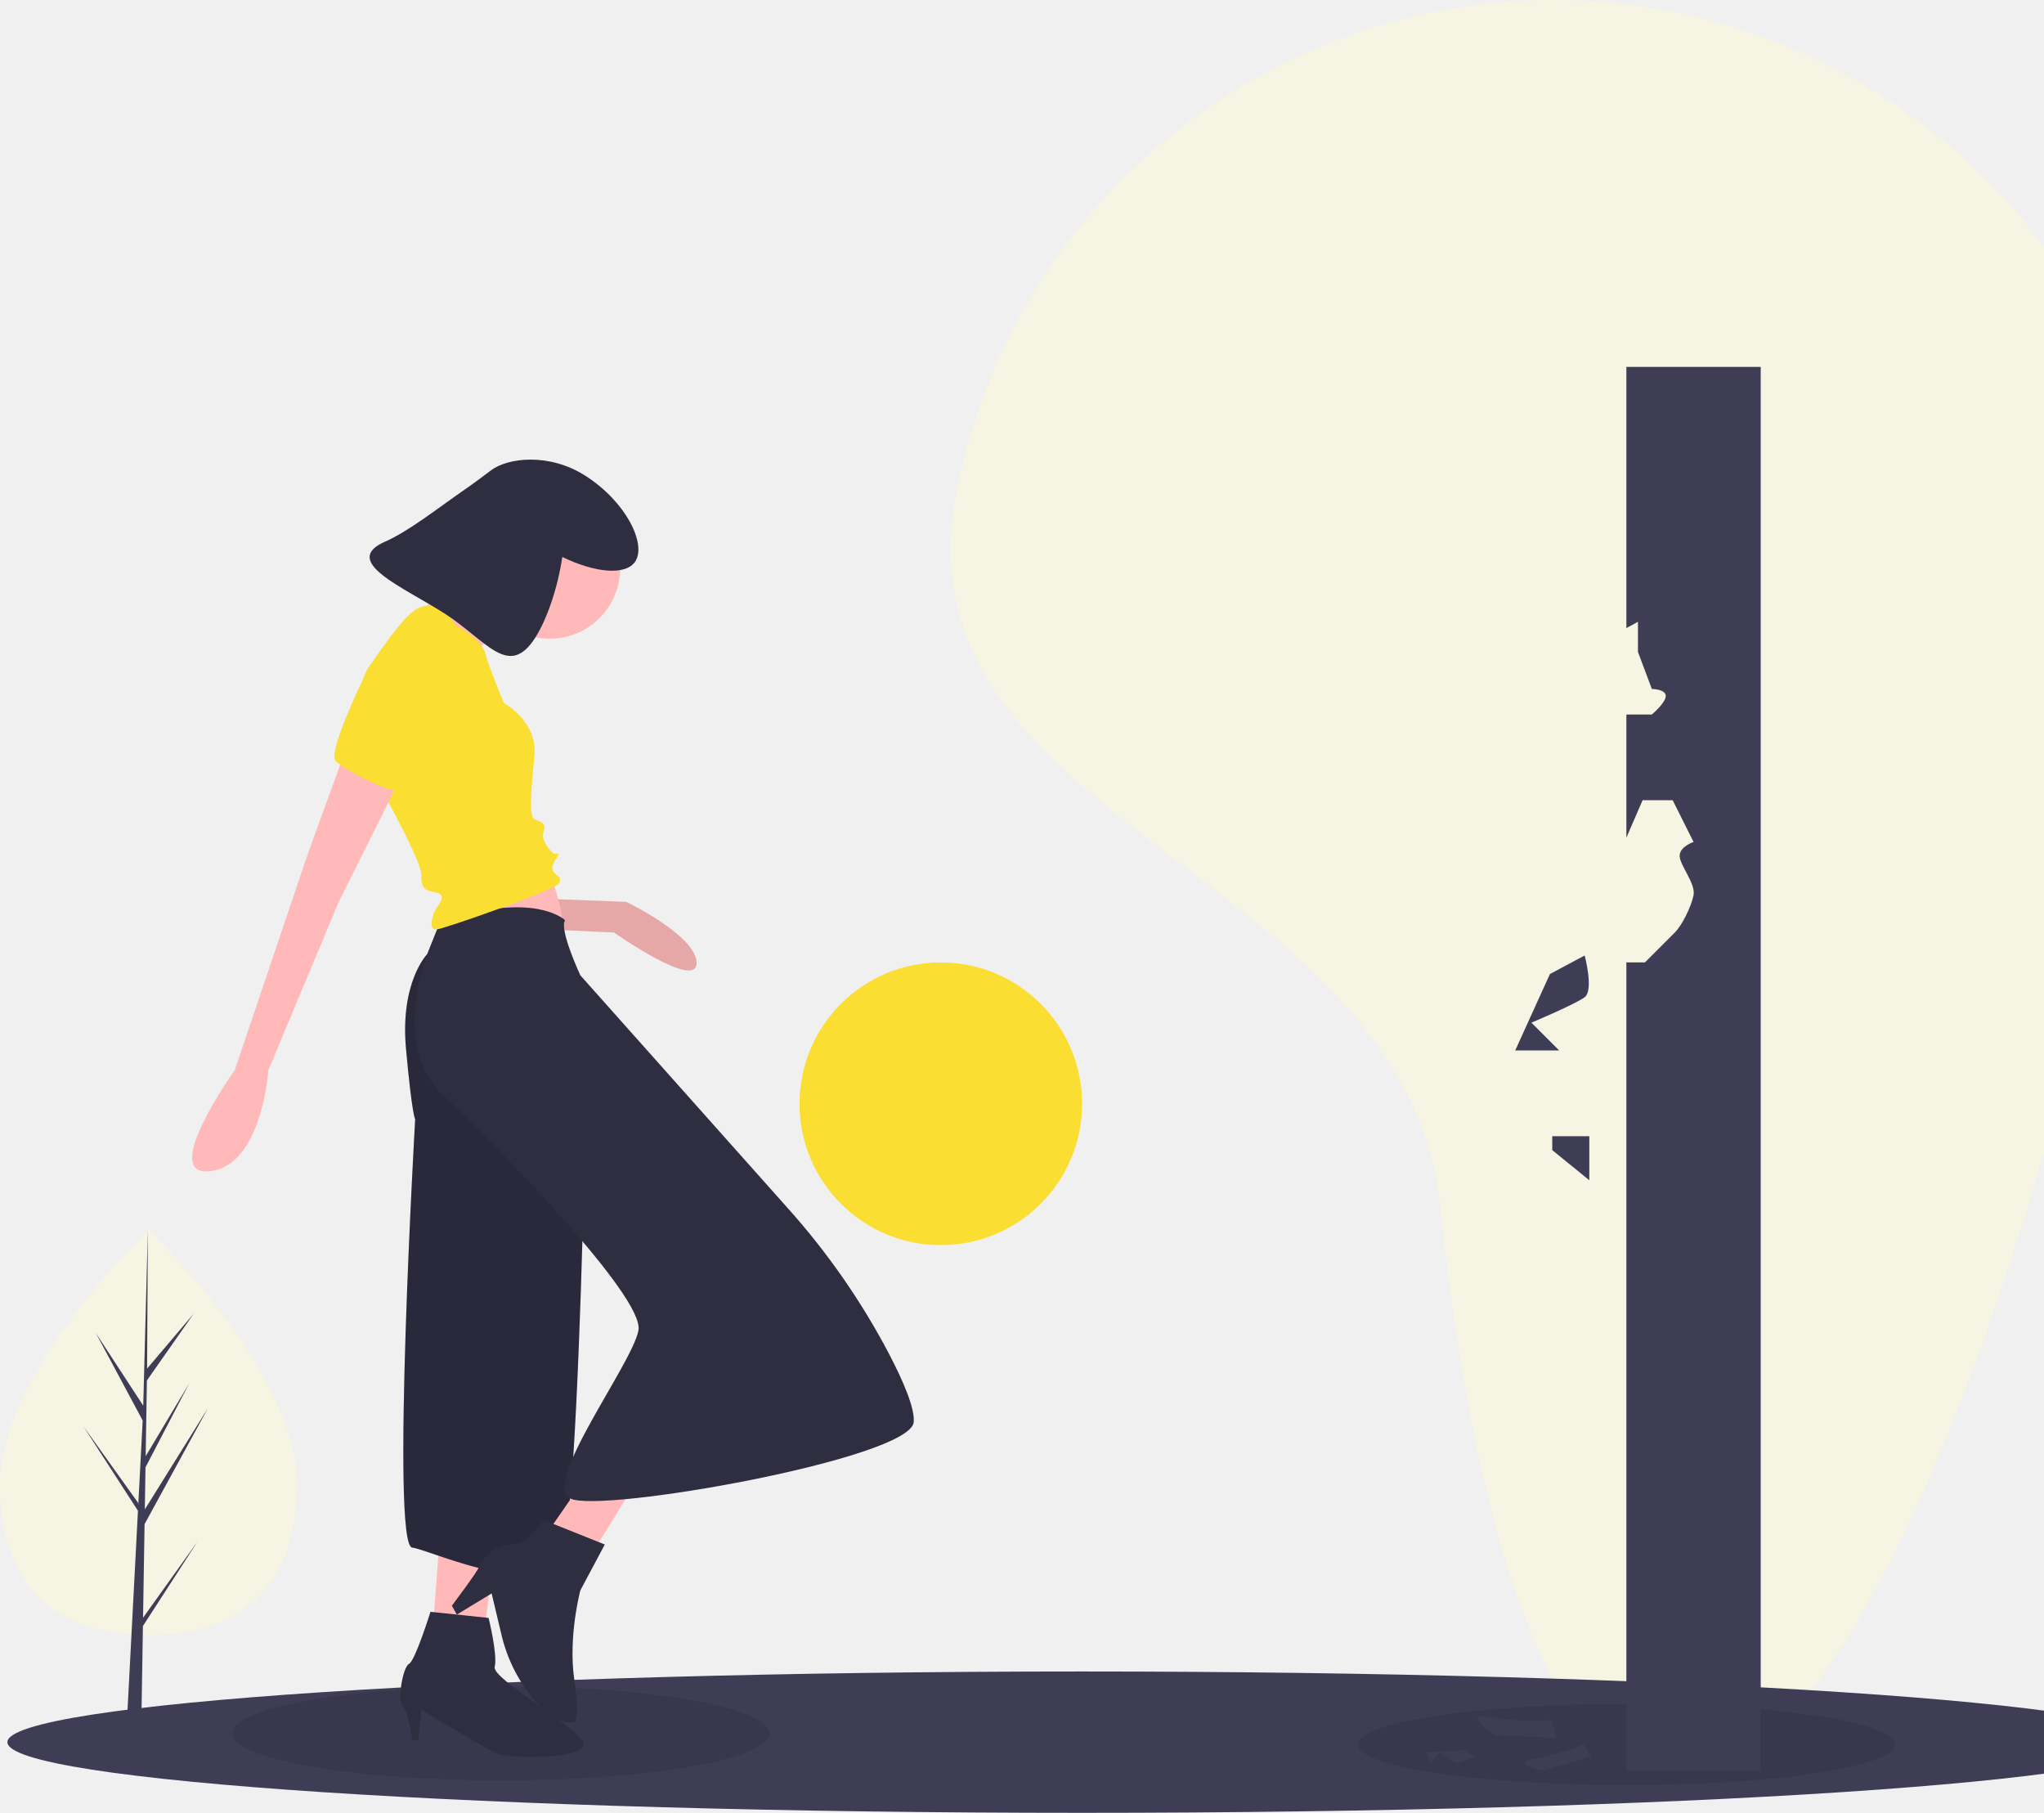
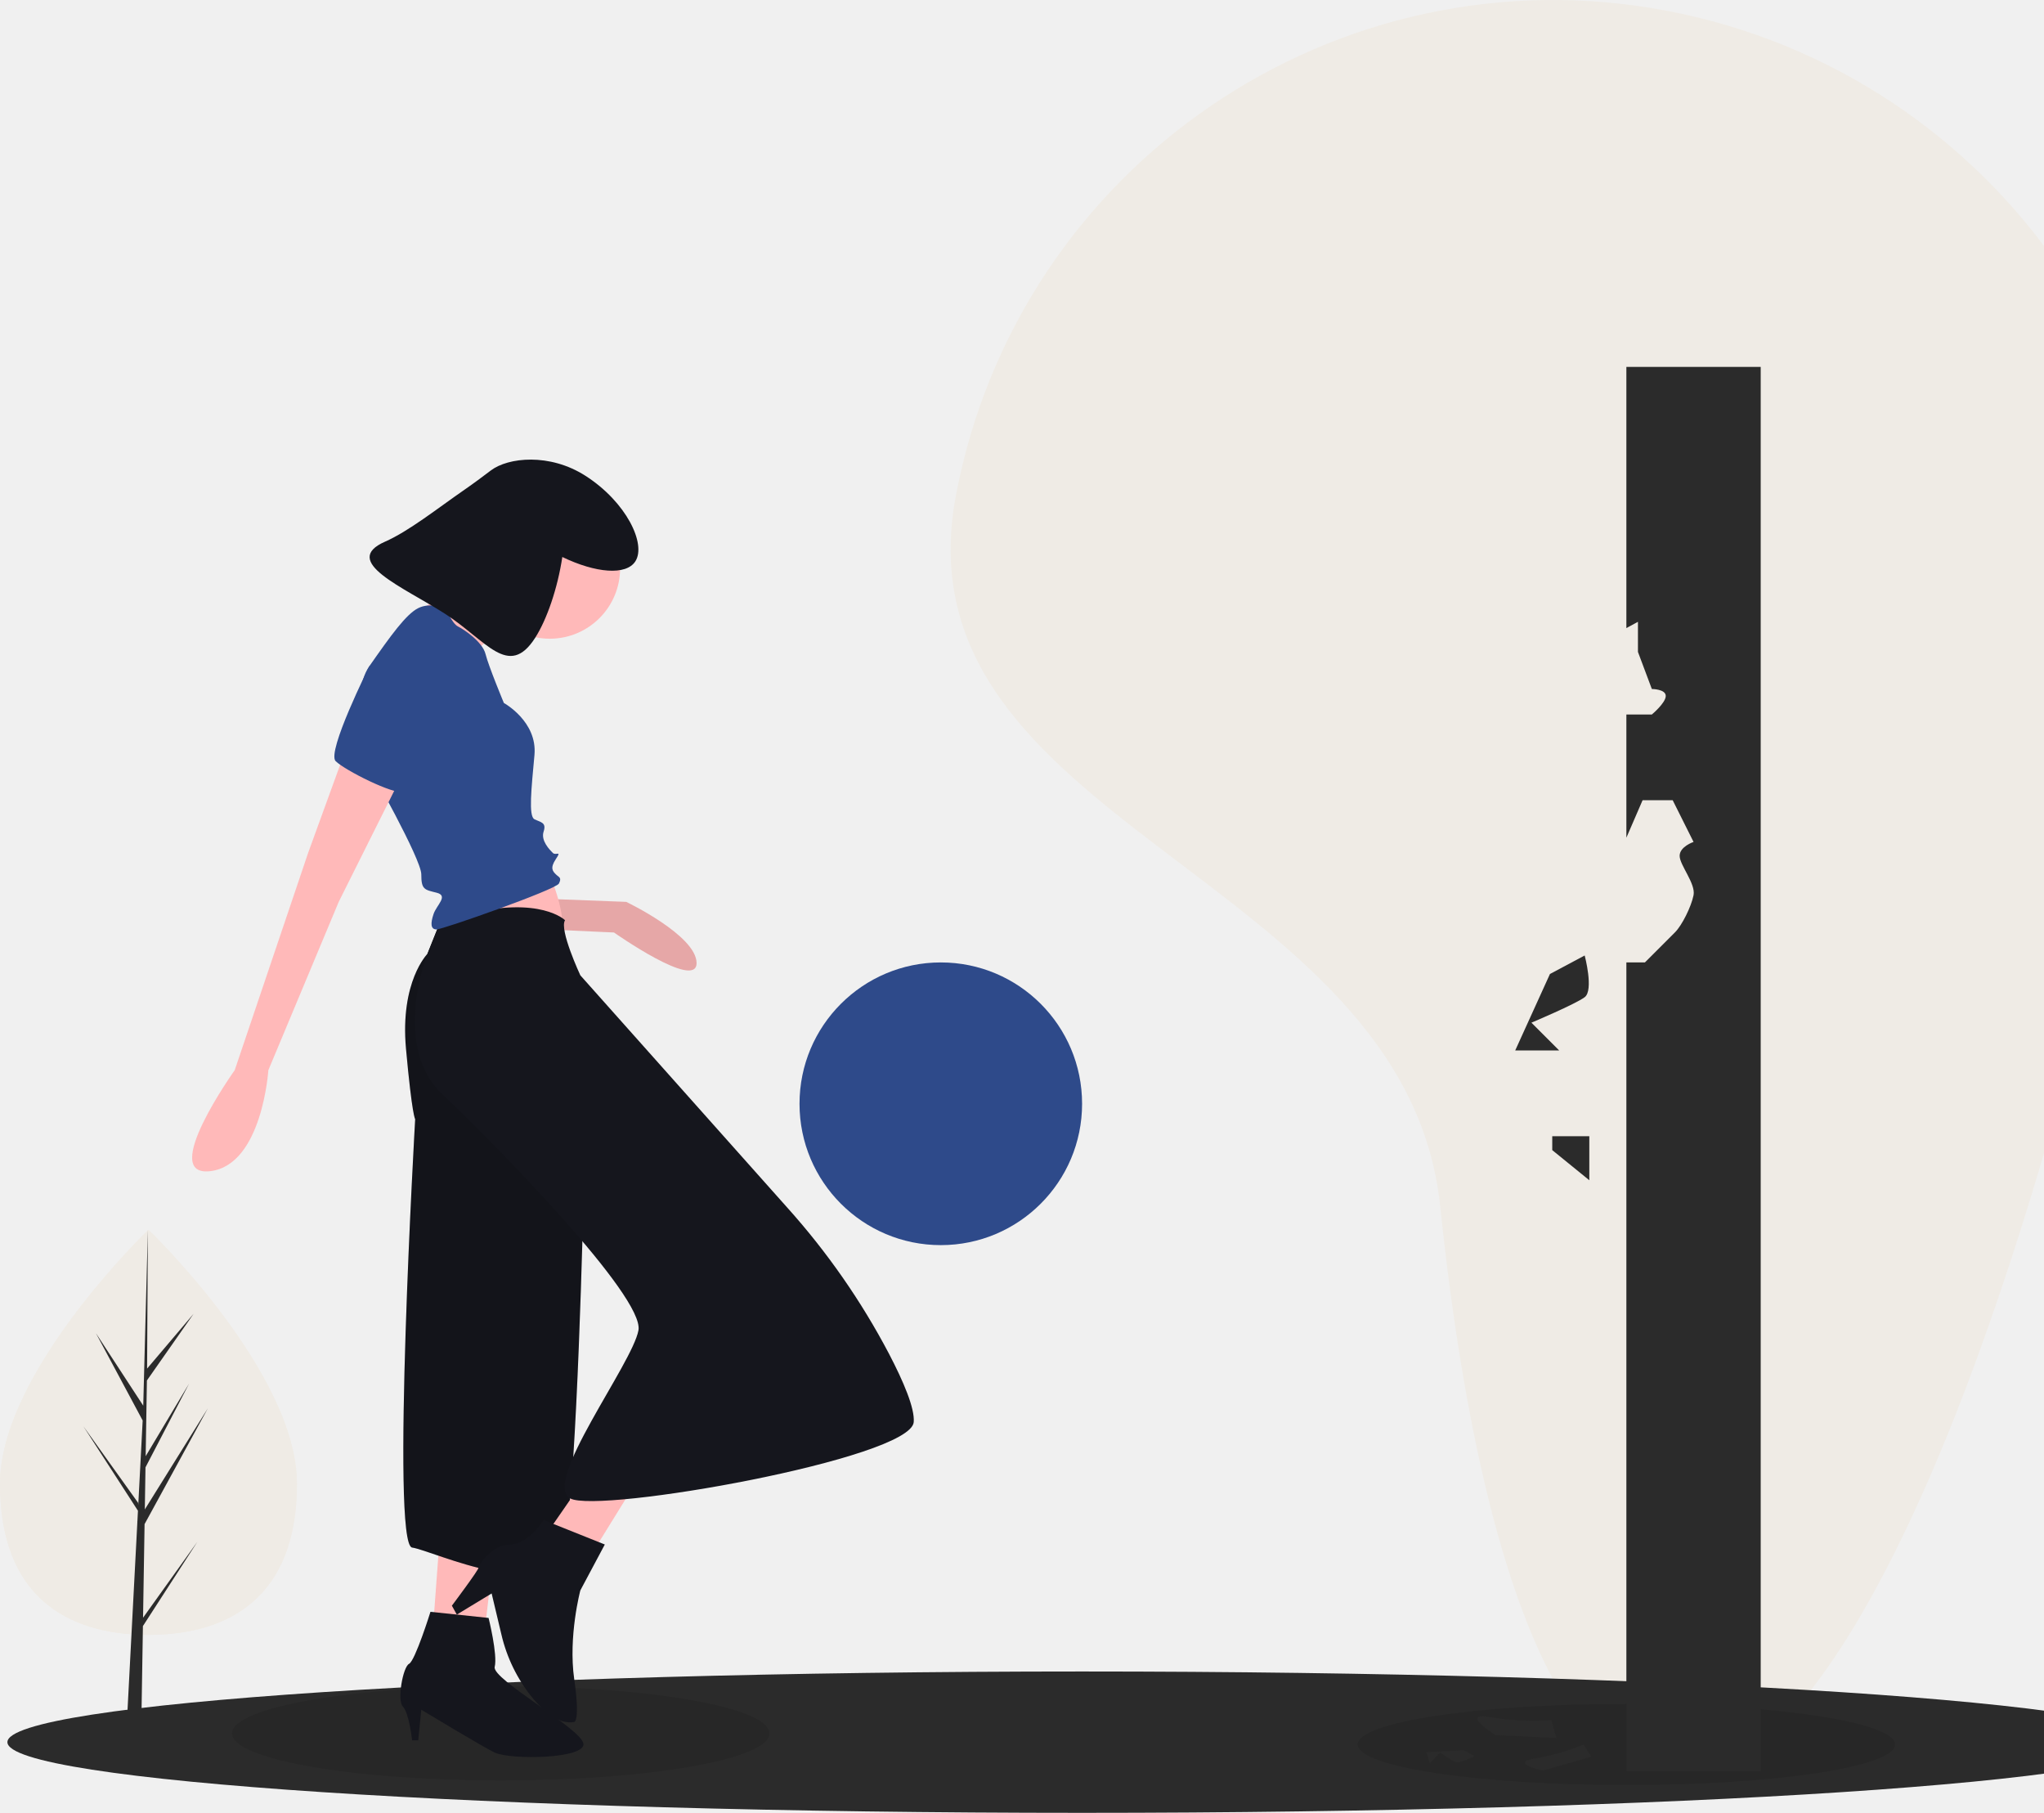
<svg xmlns="http://www.w3.org/2000/svg" width="768" height="681" viewBox="0 0 768 681" fill="none">
  <g clip-path="url(#clip0_71_222)">
-     <path d="M541.14 453.204C575.839 785.303 709.012 740.624 808.236 271.204C834.343 147.692 750.282 27.559 626.28 4.043C502.277 -19.474 382.694 62.011 359.184 186.043C335.673 310.076 528.021 327.646 541.14 453.204Z" fill="#F6F4E2" />
-     <path d="M111.562 557.445C111.562 599.464 86.588 614.136 55.781 614.136C24.974 614.136 3.05176e-05 599.464 3.05176e-05 557.445C3.05176e-05 515.425 55.781 461.969 55.781 461.969C55.781 461.969 111.562 515.425 111.562 557.445Z" fill="#F6F4E2" />
-     <path d="M53.749 607.708L54.321 572.542L78.096 529.036L54.41 567.025L54.667 551.212L71.053 519.736L54.735 547.028L55.196 518.588L72.743 493.53L55.269 514.117L55.558 461.969L53.744 531.003L53.894 528.156L36.053 500.842L53.607 533.622L51.945 565.384L51.895 564.541L31.33 535.798L51.833 567.519L51.626 571.491L51.588 571.551L51.605 571.877L47.388 652.46H53.022L53.699 610.838L74.152 579.194L53.749 607.708Z" fill="#F6F4E2" />
-     <path d="M111.562 557.445C111.562 599.464 86.588 614.136 55.781 614.136C24.974 614.136 3.05176e-05 599.464 3.05176e-05 557.445C3.05176e-05 515.425 55.781 461.969 55.781 461.969C55.781 461.969 111.562 515.425 111.562 557.445Z" fill="#F6F4E2" />
-     <path d="M53.749 607.708L54.321 572.542L78.096 529.036L54.41 567.025L54.667 551.212L71.053 519.736L54.735 547.028L55.196 518.588L72.743 493.53L55.269 514.117L55.558 461.969L53.744 531.003L53.894 528.156L36.053 500.842L53.607 533.622L51.945 565.384L51.895 564.541L31.33 535.798L51.833 567.519L51.626 571.491L51.588 571.551L51.605 571.877L47.388 652.46H53.022L53.699 610.838L74.152 579.194L53.749 607.708Z" fill="#3F3D56" />
-     <path d="M406.576 681C629.585 681 810.37 669.114 810.37 654.451C810.37 639.788 629.585 627.902 406.576 627.902C183.566 627.902 2.782 639.788 2.782 654.451C2.782 669.114 183.566 681 406.576 681Z" fill="#3F3D56" />
+     <path d="M541.14 453.204C575.839 785.303 709.012 740.624 808.236 271.204C834.343 147.692 750.282 27.559 626.28 4.043C502.277 -19.474 382.694 62.011 359.184 186.043C335.673 310.076 528.021 327.646 541.14 453.204Z" fill="#efebe5" />
+     <path d="M111.562 557.445C111.562 599.464 86.588 614.136 55.781 614.136C24.974 614.136 3.05176e-05 599.464 3.05176e-05 557.445C3.05176e-05 515.425 55.781 461.969 55.781 461.969C55.781 461.969 111.562 515.425 111.562 557.445Z" fill="#efebe5" />
+     <path d="M53.749 607.708L54.321 572.542L78.096 529.036L54.41 567.025L54.667 551.212L71.053 519.736L54.735 547.028L55.196 518.588L72.743 493.53L55.269 514.117L55.558 461.969L53.744 531.003L53.894 528.156L36.053 500.842L53.607 533.622L51.945 565.384L51.895 564.541L31.33 535.798L51.833 567.519L51.626 571.491L51.588 571.551L51.605 571.877L47.388 652.46H53.022L53.699 610.838L74.152 579.194L53.749 607.708Z" fill="#efebe5" />
+     <path d="M111.562 557.445C111.562 599.464 86.588 614.136 55.781 614.136C24.974 614.136 3.05176e-05 599.464 3.05176e-05 557.445C3.05176e-05 515.425 55.781 461.969 55.781 461.969C55.781 461.969 111.562 515.425 111.562 557.445Z" fill="#efebe5" />
+     <path d="M53.749 607.708L54.321 572.542L78.096 529.036L54.41 567.025L54.667 551.212L71.053 519.736L54.735 547.028L55.196 518.588L72.743 493.53L55.269 514.117L55.558 461.969L53.744 531.003L53.894 528.156L36.053 500.842L53.607 533.622L51.945 565.384L51.895 564.541L31.33 535.798L51.833 567.519L51.626 571.491L51.588 571.551L51.605 571.877L47.388 652.46H53.022L53.699 610.838L74.152 579.194L53.749 607.708Z" fill="#2b2b2b" />
+     <path d="M406.576 681C629.585 681 810.37 669.114 810.37 654.451C810.37 639.788 629.585 627.902 406.576 627.902C183.566 627.902 2.782 639.788 2.782 654.451C2.782 669.114 183.566 681 406.576 681Z" fill="#2b2b2b" />
    <path opacity="0.1" d="M188.144 668.814C243.896 668.814 289.092 660.898 289.092 651.133C289.092 641.368 243.896 633.452 188.144 633.452C132.392 633.452 87.195 641.368 87.195 651.133C87.195 660.898 132.392 668.814 188.144 668.814Z" fill="black" />
    <path opacity="0.1" d="M611.083 670.554C666.836 670.554 712.032 663.734 712.032 655.321C712.032 646.908 666.836 640.088 611.083 640.088C555.331 640.088 510.135 646.908 510.135 655.321C510.135 663.734 555.331 670.554 611.083 670.554Z" fill="black" />
    <path d="M205.412 337.648L235.292 338.797C235.292 338.797 261.724 351.442 261.724 361.788C261.724 372.133 230.695 350.292 230.695 350.292L205.412 349.143L205.412 337.648Z" fill="#FFB9B9" />
    <path opacity="0.1" d="M205.412 337.648L235.292 338.797C235.292 338.797 261.724 351.442 261.724 361.788C261.724 372.133 230.695 350.292 230.695 350.292L205.412 349.143L205.412 337.648Z" fill="black" />
    <path d="M206.561 328.452C206.561 328.452 212.307 342.246 211.158 349.143C210.009 356.04 166.337 353.741 166.337 353.741L173.233 333.05L206.561 328.452Z" fill="#FFB9B9" />
    <path d="M165.188 577.898L162.89 608.935L182.427 610.084L185.874 580.197L165.188 577.898Z" fill="#FFB9B9" />
-     <path d="M165.188 346.844L160.591 358.339C160.591 358.339 150.248 368.685 152.547 393.974C154.845 419.264 155.994 420.413 155.994 420.413C155.994 420.413 146.8 580.197 154.845 581.346C162.89 582.496 207.71 604.336 212.307 579.047C216.904 553.758 219.203 451.45 219.203 451.45L166.337 356.04L165.188 346.844Z" fill="#2F2E41" />
+     <path d="M165.188 346.844L160.591 358.339C160.591 358.339 150.248 368.685 152.547 393.974C154.845 419.264 155.994 420.413 155.994 420.413C155.994 420.413 146.8 580.197 154.845 581.346C162.89 582.496 207.71 604.336 212.307 579.047C216.904 553.758 219.203 451.45 219.203 451.45L166.337 356.04L165.188 346.844Z" fill="#15161d" />
    <path opacity="0.1" d="M165.188 346.844L160.591 358.339C160.591 358.339 150.248 368.685 152.547 393.974C154.845 419.264 155.994 420.413 155.994 420.413C155.994 420.413 146.8 580.197 154.845 581.346C162.89 582.496 207.71 604.336 212.307 579.047C216.904 553.758 219.203 451.45 219.203 451.45L166.337 356.04L165.188 346.844Z" fill="black" />
    <path d="M216.904 559.505L206.561 574.449L223.799 581.346L238.74 557.206L216.904 559.505Z" fill="#FFB9B9" />
    <path d="M206.561 239.938C221.159 239.938 232.993 228.101 232.993 213.5C232.993 198.898 221.159 187.061 206.561 187.061C191.963 187.061 180.128 198.898 180.128 213.5C180.128 228.101 191.963 239.938 206.561 239.938Z" fill="#FFB9B9" />
    <path d="M185.874 204.303C185.874 204.303 162.89 228.443 155.994 229.593C149.099 230.742 180.128 250.284 180.128 250.284V243.387C180.128 243.387 190.471 233.041 196.218 231.892C201.964 230.742 185.874 204.303 185.874 204.303Z" fill="#FFB9B9" />
-     <path d="M167.487 341.096L160.591 358.339C160.591 358.339 146.8 392.825 166.337 411.217C185.875 429.609 242.187 487.085 239.889 499.73C237.59 512.375 203.525 557.07 214.237 562.886C224.949 568.701 342.171 548.01 343.32 534.216C343.751 529.043 339.496 519.02 334.008 508.513C323.647 488.819 310.896 470.479 296.044 453.909L218.053 366.386C218.053 366.386 210.009 349.143 212.307 345.694C212.307 345.694 203.113 336.498 175.531 343.395L167.487 341.096Z" fill="#2F2E41" />
-     <path d="M161.74 605.486C161.74 605.486 155.994 623.878 153.696 625.028C151.397 626.177 149.099 638.822 151.397 641.121C153.696 643.42 154.845 653.766 154.845 653.766H157.143L158.293 642.271C158.293 642.271 182.102 656.649 185.875 658.364C192.195 661.238 220.352 660.663 219.202 654.915C218.053 649.168 184.725 630.775 185.875 626.177C187.024 621.579 183.576 607.785 183.576 607.785L161.74 605.486Z" fill="#2F2E41" />
-     <path d="M227.247 580.197L204.262 571C204.262 571 198.516 580.197 191.621 580.197C184.725 580.197 179.365 588.557 179.747 588.975C180.128 589.393 169.785 603.187 169.785 603.187L171.642 606.529L184.725 598.589L188.392 613.993C190.41 622.691 194.383 630.815 200.009 637.748C204.518 643.236 210.136 647.891 215.755 646.869C215.755 646.869 218.053 646.869 215.755 630.776C213.456 614.682 218.053 597.439 218.053 597.439L227.247 580.197Z" fill="#2F2E41" />
-     <path d="M167.487 228.443C167.487 228.443 169.785 234.191 172.084 235.34C174.382 236.49 181.278 241.088 182.427 245.686C183.576 250.284 189.322 264.078 189.322 264.078C189.322 264.078 201.964 270.975 200.815 283.62C199.665 296.265 198.516 306.611 200.815 307.76C203.113 308.91 205.412 308.91 204.262 312.358C203.113 315.807 206.561 319.255 207.71 320.405C208.859 321.554 211.158 319.255 208.859 322.704C206.561 326.152 207.71 327.302 208.859 328.452C210.009 329.601 211.158 329.601 210.009 331.9C208.859 334.199 166.337 349.143 164.039 349.143C161.74 349.143 161.74 346.844 162.89 343.395C164.039 339.947 168.636 336.498 164.039 335.349C159.442 334.199 158.293 334.199 158.293 328.451C158.293 322.704 138.756 288.218 138.756 288.218C138.756 288.218 130.711 261.779 138.756 250.284C146.8 238.789 152.547 230.742 157.143 228.443C161.74 226.144 167.487 228.443 167.487 228.443Z" fill="#FADE32" />
+     <path d="M167.487 341.096L160.591 358.339C160.591 358.339 146.8 392.825 166.337 411.217C185.875 429.609 242.187 487.085 239.889 499.73C237.59 512.375 203.525 557.07 214.237 562.886C224.949 568.701 342.171 548.01 343.32 534.216C343.751 529.043 339.496 519.02 334.008 508.513C323.647 488.819 310.896 470.479 296.044 453.909L218.053 366.386C218.053 366.386 210.009 349.143 212.307 345.694C212.307 345.694 203.113 336.498 175.531 343.395L167.487 341.096Z" fill="#15161d" />
+     <path d="M161.74 605.486C161.74 605.486 155.994 623.878 153.696 625.028C151.397 626.177 149.099 638.822 151.397 641.121C153.696 643.42 154.845 653.766 154.845 653.766H157.143L158.293 642.271C158.293 642.271 182.102 656.649 185.875 658.364C192.195 661.238 220.352 660.663 219.202 654.915C218.053 649.168 184.725 630.775 185.875 626.177C187.024 621.579 183.576 607.785 183.576 607.785L161.74 605.486Z" fill="#15161d" />
+     <path d="M227.247 580.197L204.262 571C204.262 571 198.516 580.197 191.621 580.197C184.725 580.197 179.365 588.557 179.747 588.975C180.128 589.393 169.785 603.187 169.785 603.187L171.642 606.529L184.725 598.589L188.392 613.993C190.41 622.691 194.383 630.815 200.009 637.748C204.518 643.236 210.136 647.891 215.755 646.869C215.755 646.869 218.053 646.869 215.755 630.776C213.456 614.682 218.053 597.439 218.053 597.439L227.247 580.197Z" fill="#15161d" />
+     <path d="M167.487 228.443C167.487 228.443 169.785 234.191 172.084 235.34C174.382 236.49 181.278 241.088 182.427 245.686C183.576 250.284 189.322 264.078 189.322 264.078C189.322 264.078 201.964 270.975 200.815 283.62C199.665 296.265 198.516 306.611 200.815 307.76C203.113 308.91 205.412 308.91 204.262 312.358C203.113 315.807 206.561 319.255 207.71 320.405C208.859 321.554 211.158 319.255 208.859 322.704C206.561 326.152 207.71 327.302 208.859 328.452C210.009 329.601 211.158 329.601 210.009 331.9C208.859 334.199 166.337 349.143 164.039 349.143C161.74 349.143 161.74 346.844 162.89 343.395C164.039 339.947 168.636 336.498 164.039 335.349C159.442 334.199 158.293 334.199 158.293 328.451C158.293 322.704 138.756 288.218 138.756 288.218C138.756 288.218 130.711 261.779 138.756 250.284C146.8 238.789 152.547 230.742 157.143 228.443C161.74 226.144 167.487 228.443 167.487 228.443Z" fill="#2e4a8a" />
    <path d="M129.562 282.471L115.771 320.405L88.189 402.021C88.189 402.021 59.458 442.254 78.995 439.955C98.532 437.656 100.831 402.021 100.831 402.021L127.263 338.797L151.397 290.518L129.562 282.471Z" fill="#FFB9B9" />
-     <path d="M143.353 249.135L138.756 250.284C138.756 250.284 122.666 282.471 126.114 285.919C129.562 289.368 147.95 298.564 151.397 297.415C154.845 296.265 159.442 262.929 159.442 262.929L143.353 249.135Z" fill="#FADE32" />
-     <path d="M144.707 203.462C153.623 199.541 164.413 190.956 174.659 183.871C177.979 181.575 181.213 179.166 184.43 176.727C190.914 171.812 206.518 170.107 219.986 178.744C235.379 188.617 242.891 204.368 238.724 210.869C235.278 216.244 223.841 215.301 211.283 209.236C209.517 221.004 205.48 232.731 201.07 239.611C191.09 255.179 182.694 240.502 167.13 230.52C151.566 220.538 127.782 210.906 144.707 203.462Z" fill="#2F2E41" />
-     <path d="M353.491 467.738C382.809 467.738 406.576 443.965 406.576 414.64C406.576 385.315 382.809 361.542 353.491 361.542C324.173 361.542 300.406 385.315 300.406 414.64C300.406 443.965 324.173 467.738 353.491 467.738Z" fill="#FADE32" />
-     <path d="M611.083 137.834V235.942L615.435 233.585V244.901L620.656 258.828C620.656 258.828 625.878 258.828 625.878 261.439C625.878 264.051 620.656 268.403 620.656 268.403H611.083V314.688L617.175 300.61H628.488L636.321 316.278C636.321 316.278 631.099 318.019 631.099 321.501C631.099 324.983 637.191 331.946 636.321 336.299C635.45 340.651 631.969 347.615 629.359 350.226L618.045 361.542H611.083V665.332H661.558V137.834H611.083Z" fill="#3F3D56" />
-     <path d="M582.365 365.894L595.419 358.931C595.419 358.931 598.9 371.988 595.419 374.599C591.938 377.21 575.403 384.174 575.403 384.174L585.846 394.619H569.312L582.365 365.894Z" fill="#3F3D56" />
-     <path d="M549.844 657.434L554.014 659.725C554.014 659.725 548.452 662.474 547.002 661.971C545.553 661.469 541.102 658.3 541.102 658.3L537.271 662.429L535.936 658.262L549.844 657.434Z" fill="#3F3D56" />
-     <path d="M561.933 651.808C561.933 651.808 547.85 642.969 560.13 645.082C567.665 646.356 575.325 646.721 582.947 646.171L584.75 652.897L561.933 651.808Z" fill="#3F3D56" />
-     <path d="M579.709 665.128C579.709 665.128 566.64 662.205 576.779 660.552C583.024 659.51 589.131 657.764 594.982 655.348L597.911 659.924L579.709 665.128Z" fill="#3F3D56" />
-     <path d="M583.235 432.049V426.826H597.159V443.365L583.235 432.049Z" fill="#3F3D56" />
+     <path d="M143.353 249.135L138.756 250.284C138.756 250.284 122.666 282.471 126.114 285.919C129.562 289.368 147.95 298.564 151.397 297.415C154.845 296.265 159.442 262.929 159.442 262.929L143.353 249.135Z" fill="#2e4a8a" />
+     <path d="M144.707 203.462C153.623 199.541 164.413 190.956 174.659 183.871C177.979 181.575 181.213 179.166 184.43 176.727C190.914 171.812 206.518 170.107 219.986 178.744C235.379 188.617 242.891 204.368 238.724 210.869C235.278 216.244 223.841 215.301 211.283 209.236C209.517 221.004 205.48 232.731 201.07 239.611C191.09 255.179 182.694 240.502 167.13 230.52C151.566 220.538 127.782 210.906 144.707 203.462Z" fill="#15161d" />
+     <path d="M353.491 467.738C382.809 467.738 406.576 443.965 406.576 414.64C406.576 385.315 382.809 361.542 353.491 361.542C324.173 361.542 300.406 385.315 300.406 414.64C300.406 443.965 324.173 467.738 353.491 467.738Z" fill="#2e4a8a" />
+     <path d="M611.083 137.834V235.942L615.435 233.585V244.901L620.656 258.828C620.656 258.828 625.878 258.828 625.878 261.439C625.878 264.051 620.656 268.403 620.656 268.403H611.083V314.688L617.175 300.61H628.488L636.321 316.278C636.321 316.278 631.099 318.019 631.099 321.501C631.099 324.983 637.191 331.946 636.321 336.299C635.45 340.651 631.969 347.615 629.359 350.226L618.045 361.542H611.083V665.332H661.558V137.834H611.083Z" fill="#2b2b2b" />
+     <path d="M582.365 365.894L595.419 358.931C595.419 358.931 598.9 371.988 595.419 374.599C591.938 377.21 575.403 384.174 575.403 384.174L585.846 394.619H569.312L582.365 365.894Z" fill="#2b2b2b" />
+     <path d="M549.844 657.434L554.014 659.725C554.014 659.725 548.452 662.474 547.002 661.971C545.553 661.469 541.102 658.3 541.102 658.3L537.271 662.429L535.936 658.262L549.844 657.434Z" fill="#2b2b2b" />
+     <path d="M561.933 651.808C561.933 651.808 547.85 642.969 560.13 645.082C567.665 646.356 575.325 646.721 582.947 646.171L584.75 652.897L561.933 651.808Z" fill="#2b2b2b" />
+     <path d="M579.709 665.128C579.709 665.128 566.64 662.205 576.779 660.552C583.024 659.51 589.131 657.764 594.982 655.348L597.911 659.924L579.709 665.128Z" fill="#2b2b2b" />
+     <path d="M583.235 432.049V426.826H597.159V443.365L583.235 432.049Z" fill="#2b2b2b" />
  </g>
  <defs>
    <clipPath id="clip0_71_222">
      <rect width="813" height="681" fill="white" />
    </clipPath>
  </defs>
</svg>
